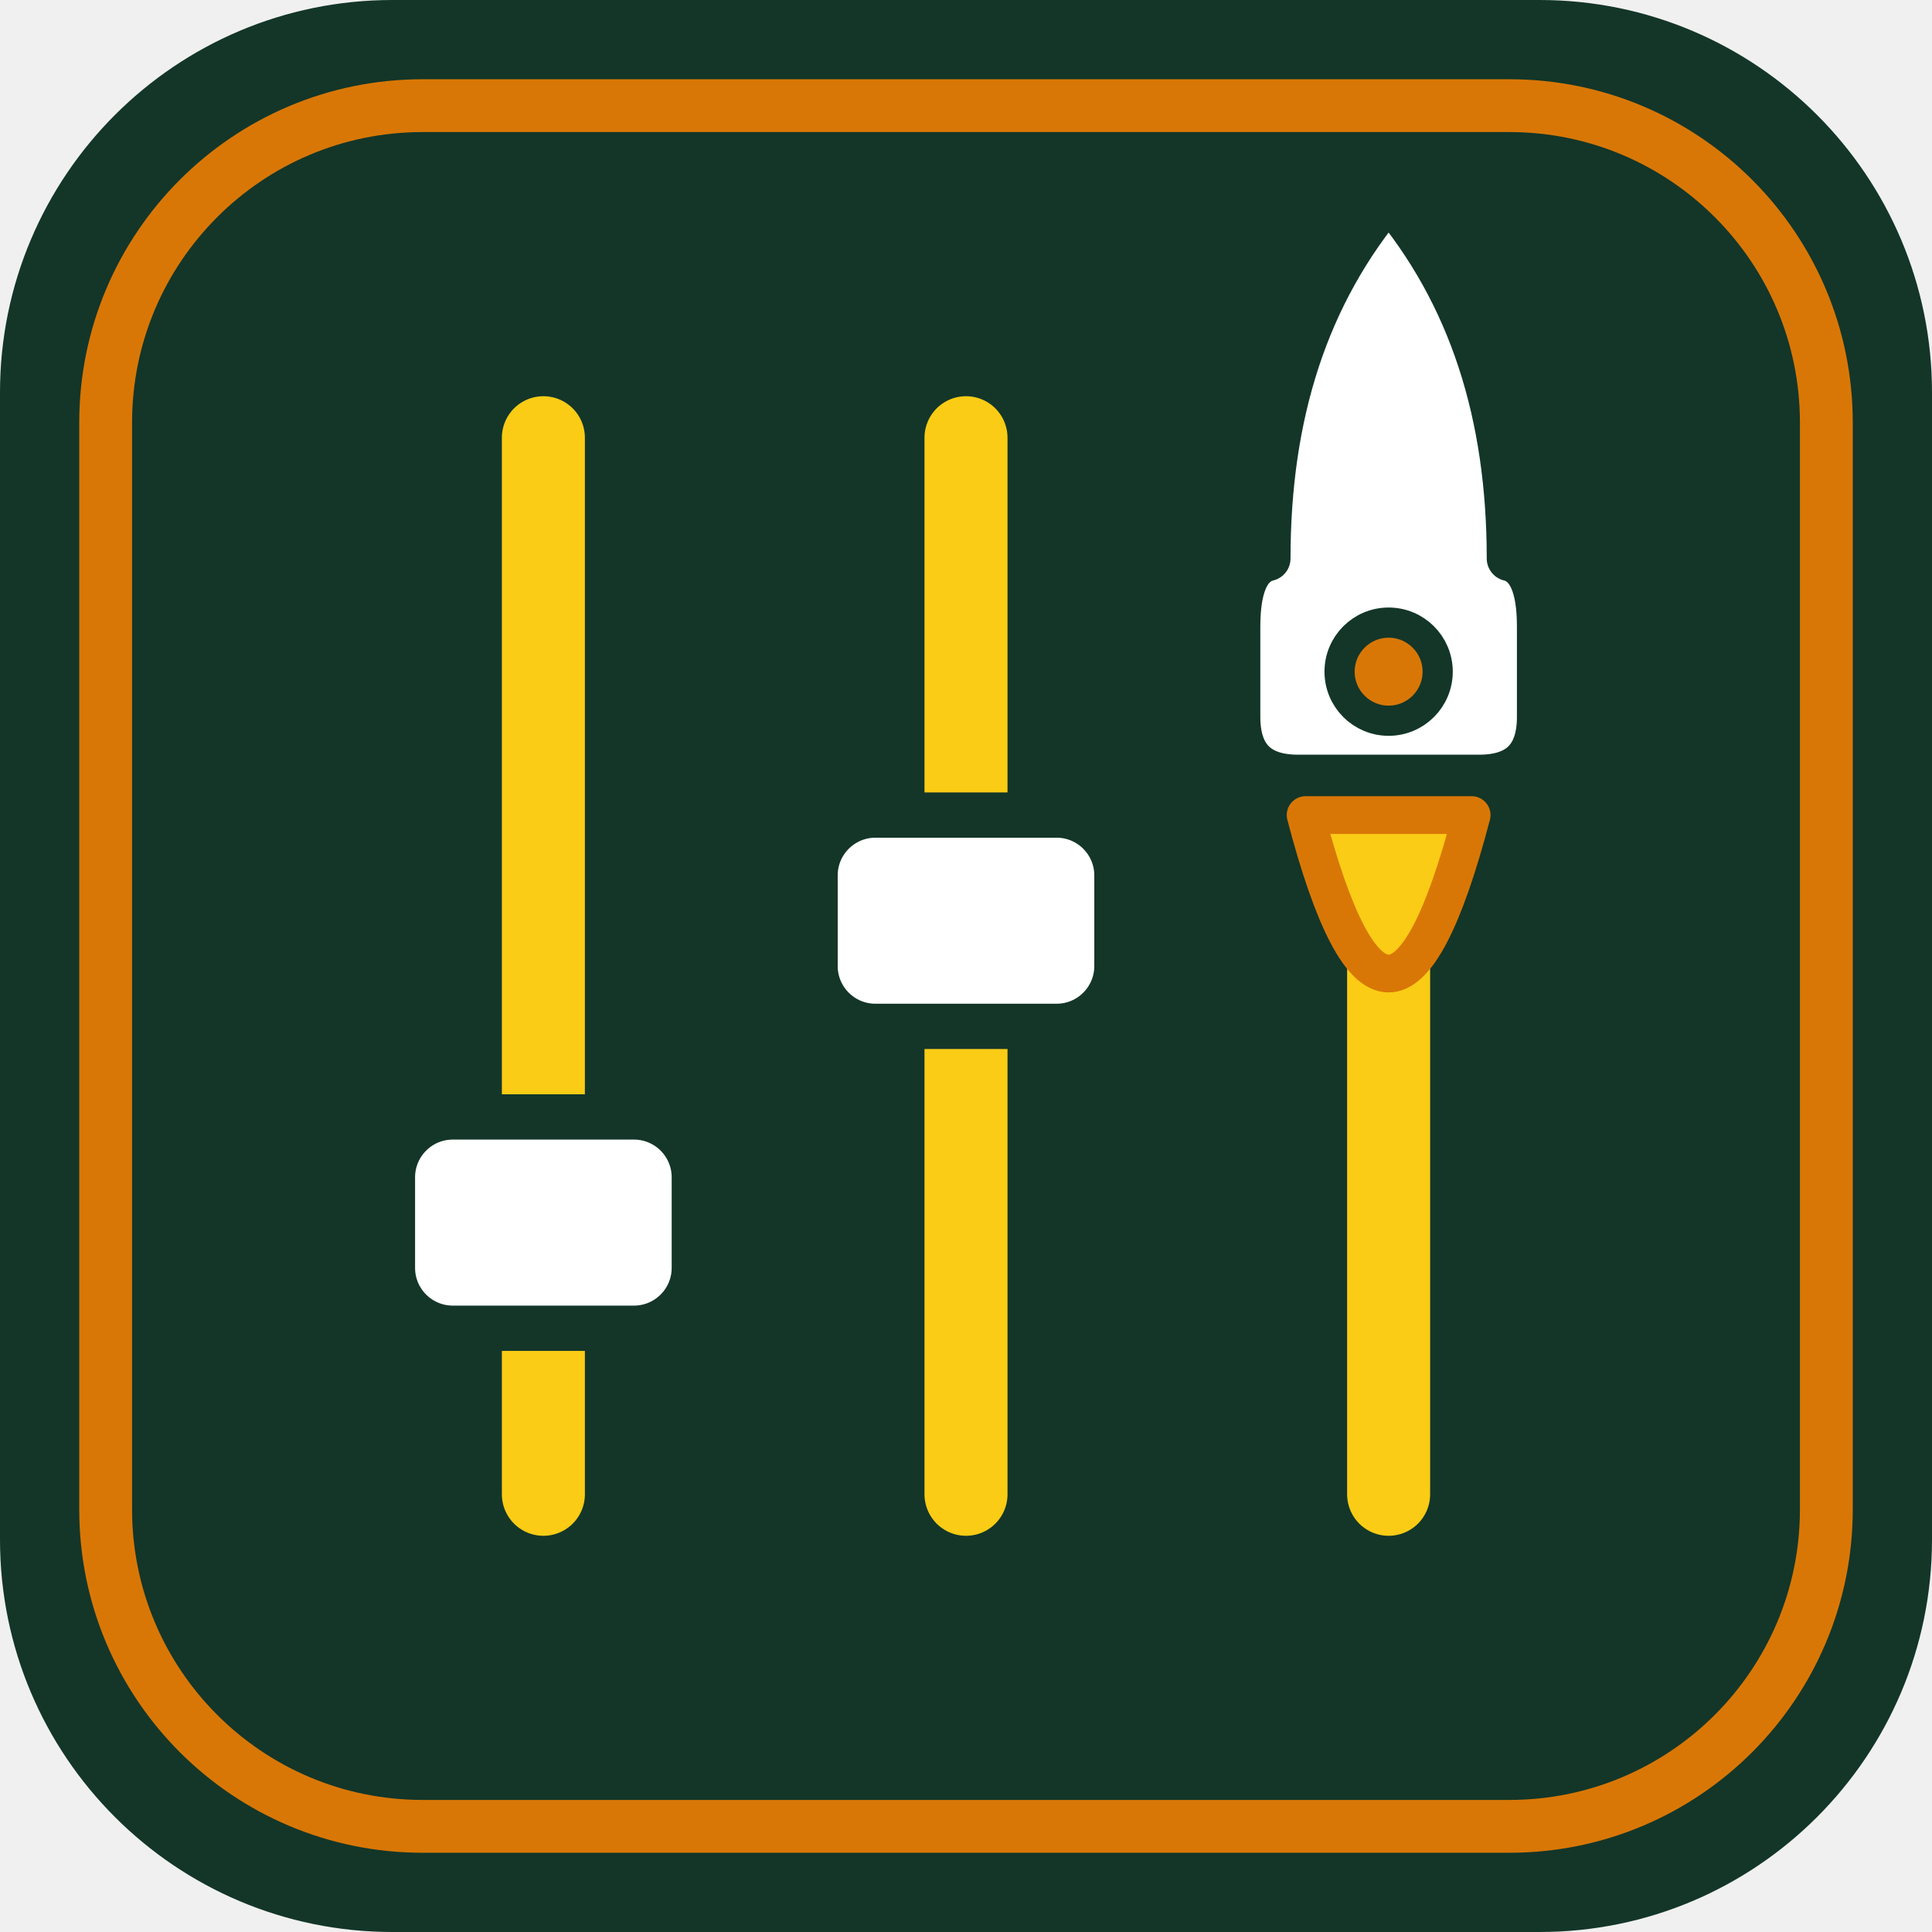
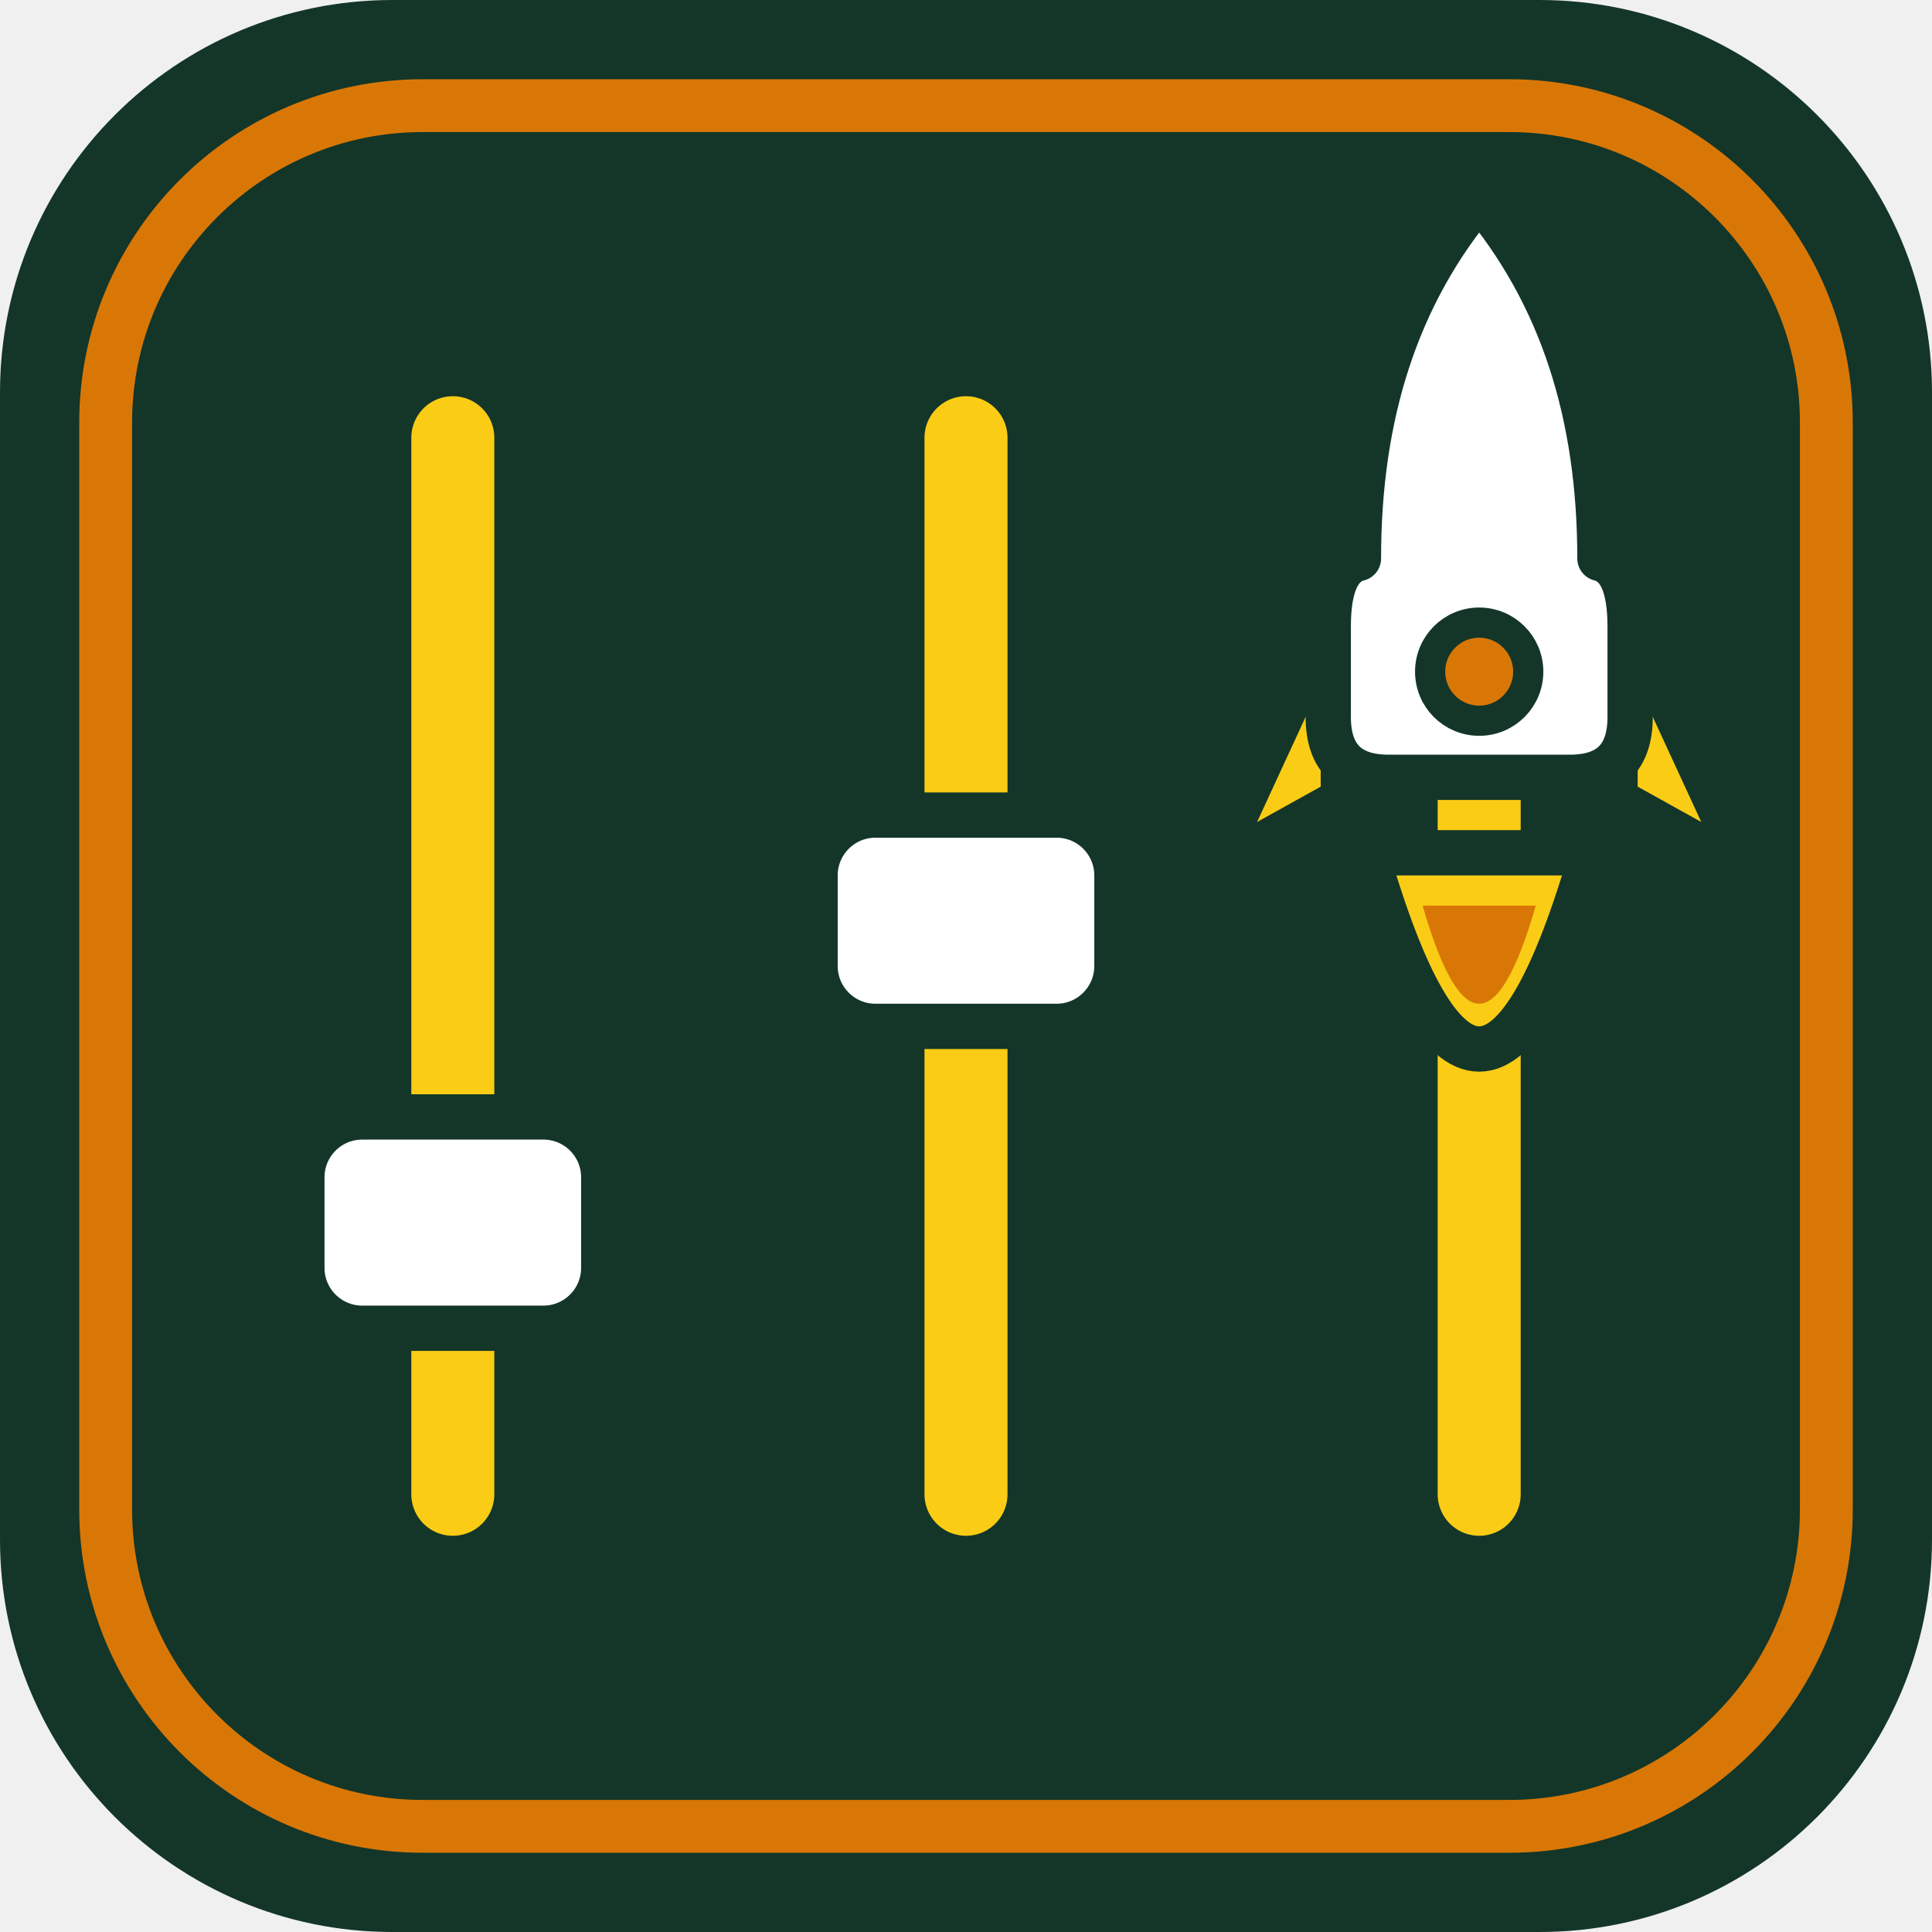
<svg xmlns="http://www.w3.org/2000/svg" viewBox="0 0 512 512">
  <rect width="512" height="512" rx="104" fill="#133629" />
  <rect x="28" y="28" width="456" height="456" rx="84" fill="none" stroke="#D97706" stroke-width="14" />
  <g stroke="#FACC15" stroke-width="22" stroke-linecap="round">
-     <line x1="144" y1="116" x2="144" y2="396" />
+     <line x1="120" y1="116" x2="120" y2="396" />
    <line x1="256" y1="116" x2="256" y2="396" />
-     <line x1="368" y1="116" x2="368" y2="396" />
+     <line x1="392" y1="116" x2="392" y2="396" />
  </g>
  <g fill="#FFFFFF" stroke="#133629" stroke-width="12">
-     <rect x="104" y="296" width="80" height="56" rx="16" />
+     <rect x="80" y="296" width="80" height="56" rx="16" />
    <rect x="216" y="216" width="80" height="56" rx="16" />
  </g>
-   <path d="M368 52 C390 78 400 110 400 148 Q408 150 408 166 L408 190 Q408 206 392 206 L344 206 Q328 206 328 190 L328 166 Q328 150 336 148 C336 110 346 78 368 52 Z" fill="#FFFFFF" stroke="#133629" stroke-width="12" stroke-linejoin="round" />
-   <circle cx="368" cy="178" r="13" fill="#D97706" stroke="#133629" stroke-width="8" />
-   <path d="M346 216 Q368 300 390 216 Z" fill="#FACC15" stroke="#D97706" stroke-width="10" stroke-linejoin="round" />
+   <g stroke="#133629" stroke-width="12" stroke-linejoin="round">
+     <path d="M356 154 L320 232 L356 212 Z M428 154 L464 232 L428 212 Z" fill="#FACC15" />
+     <path d="M392 52 C414 78 424 110 424 148 Q432 150 432 166 L432 190 Q432 206 416 206 L368 206 Q352 206 352 190 L352 166 Q352 150 360 148 C360 110 370 78 392 52 Z" fill="#FFFFFF" />
+     <path d="M362 226 Q392 330 422 226 Z" fill="#FACC15" />
+   </g>
+   <circle cx="392" cy="178" r="13" fill="#D97706" stroke="#133629" stroke-width="8" />
+   <path d="M377 240 Q392 292 407 240 Z" fill="#D97706" />
</svg>
